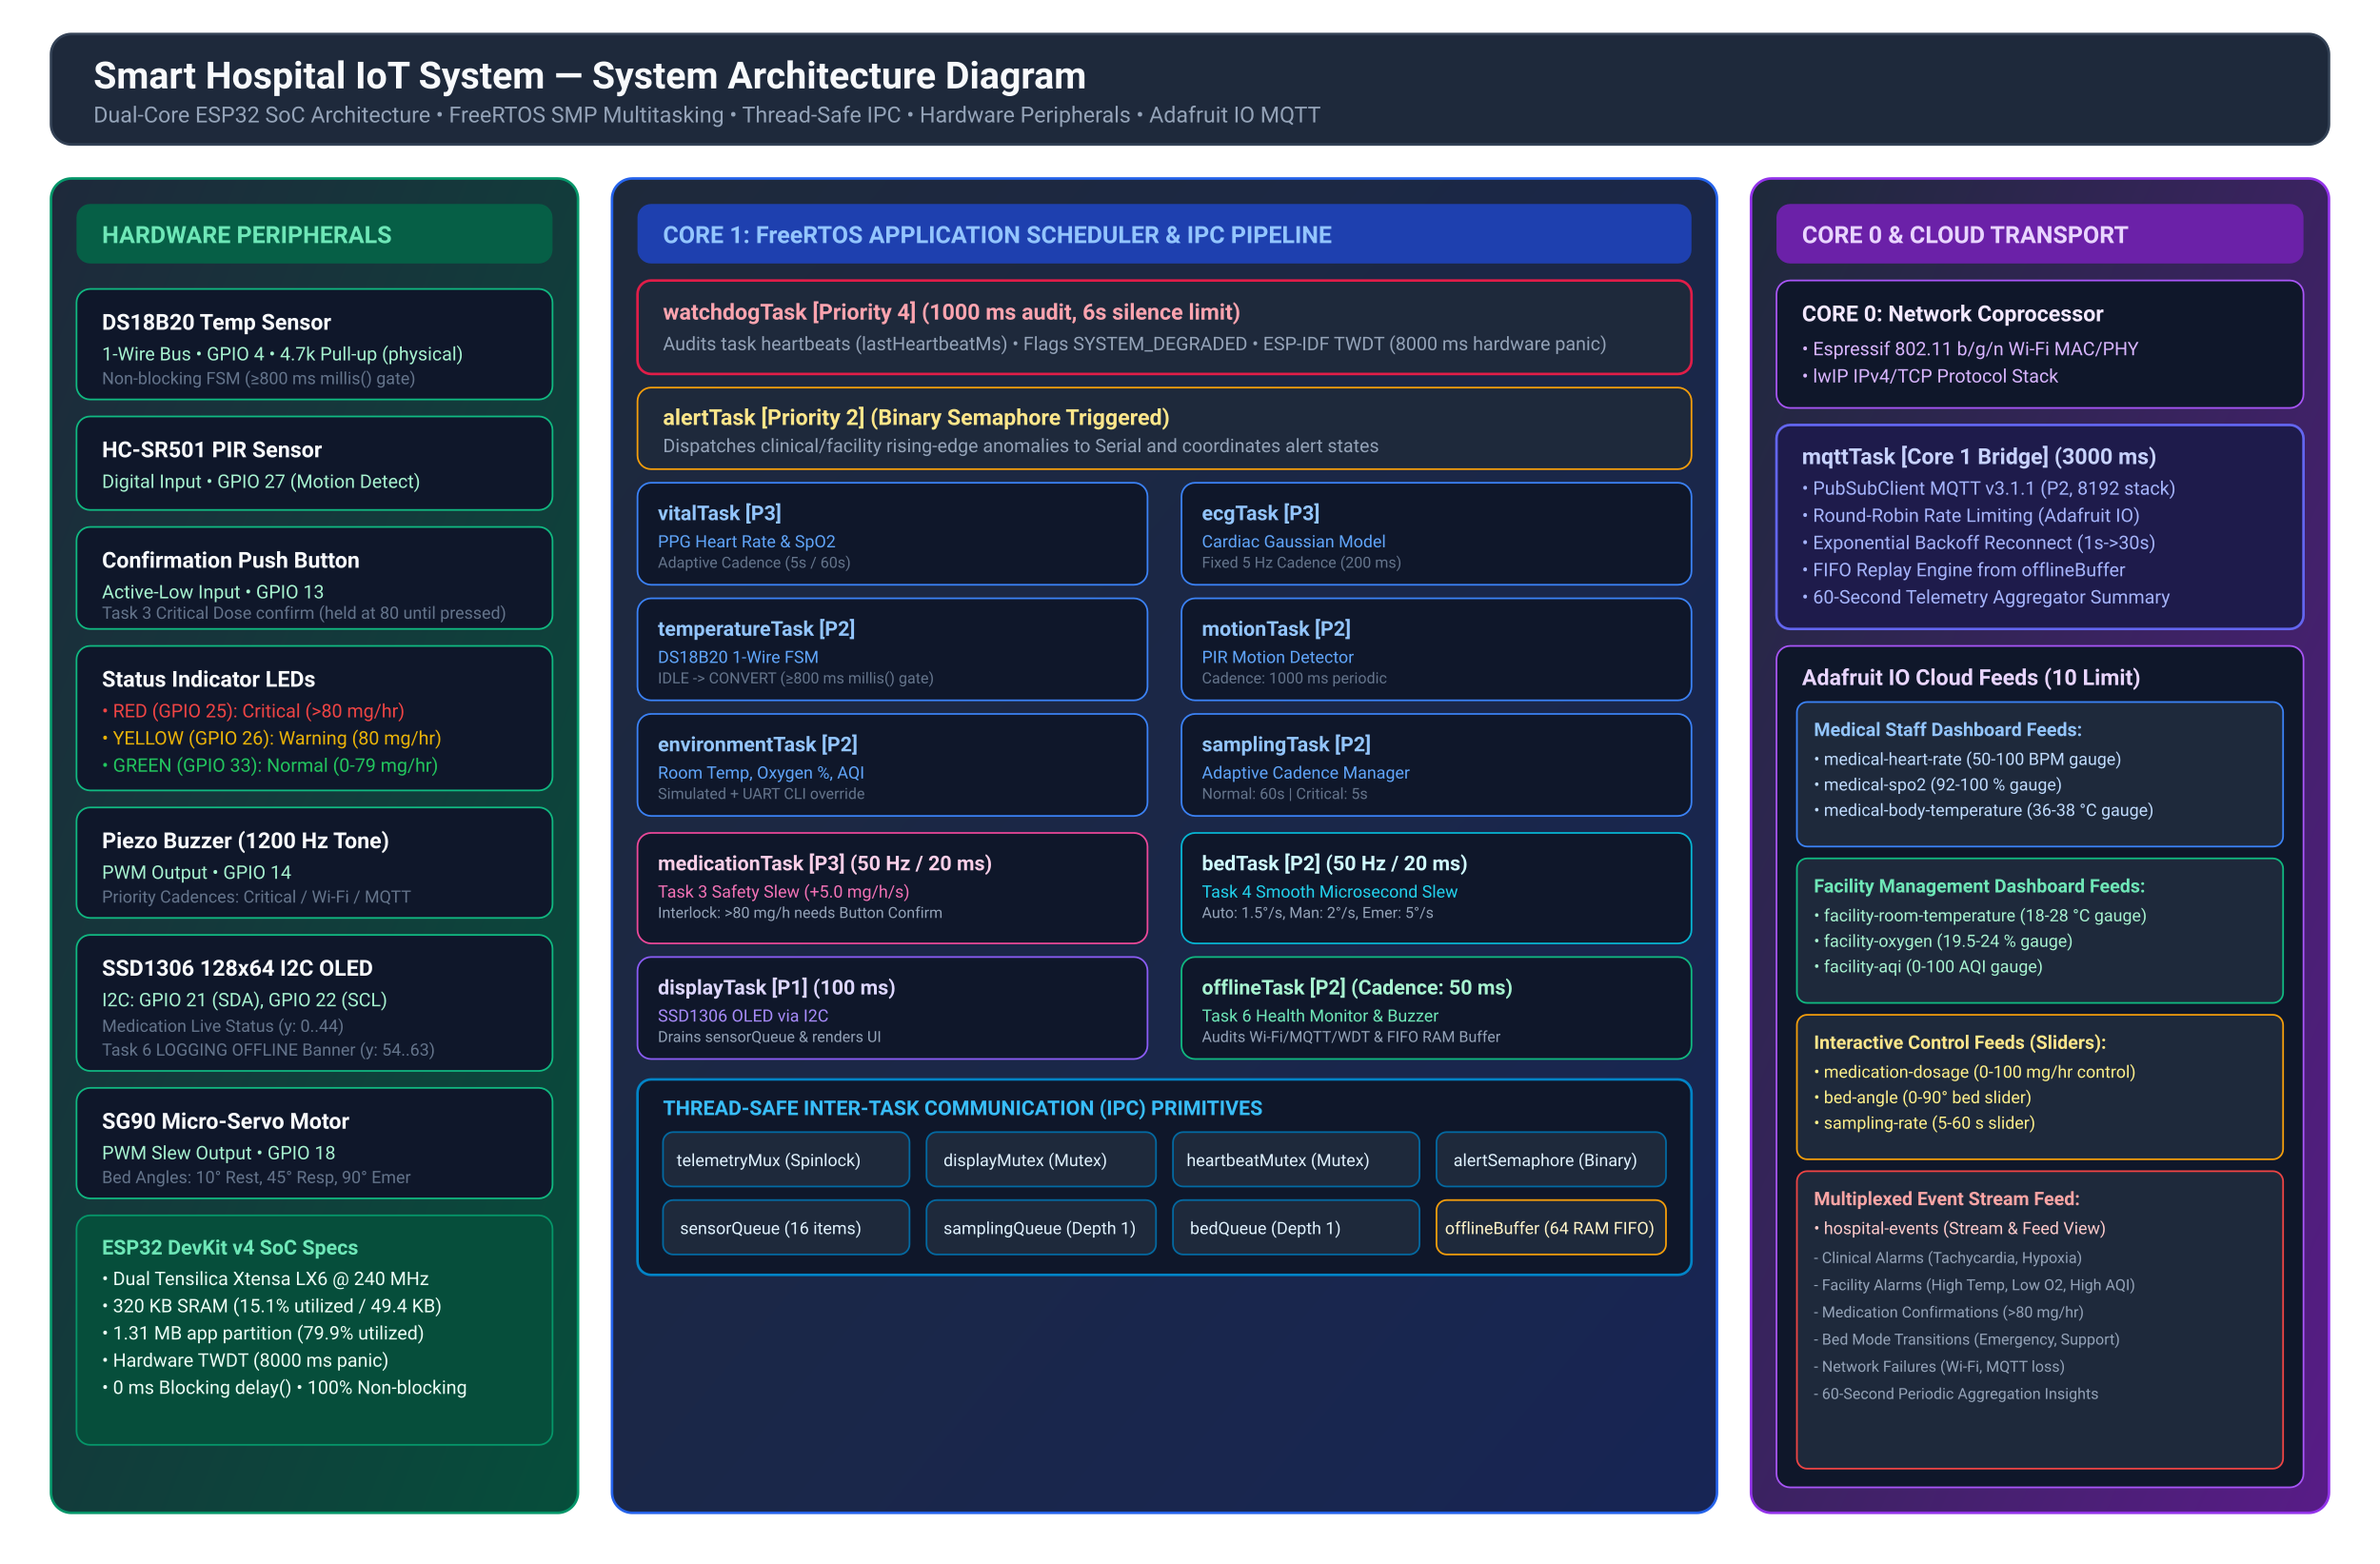
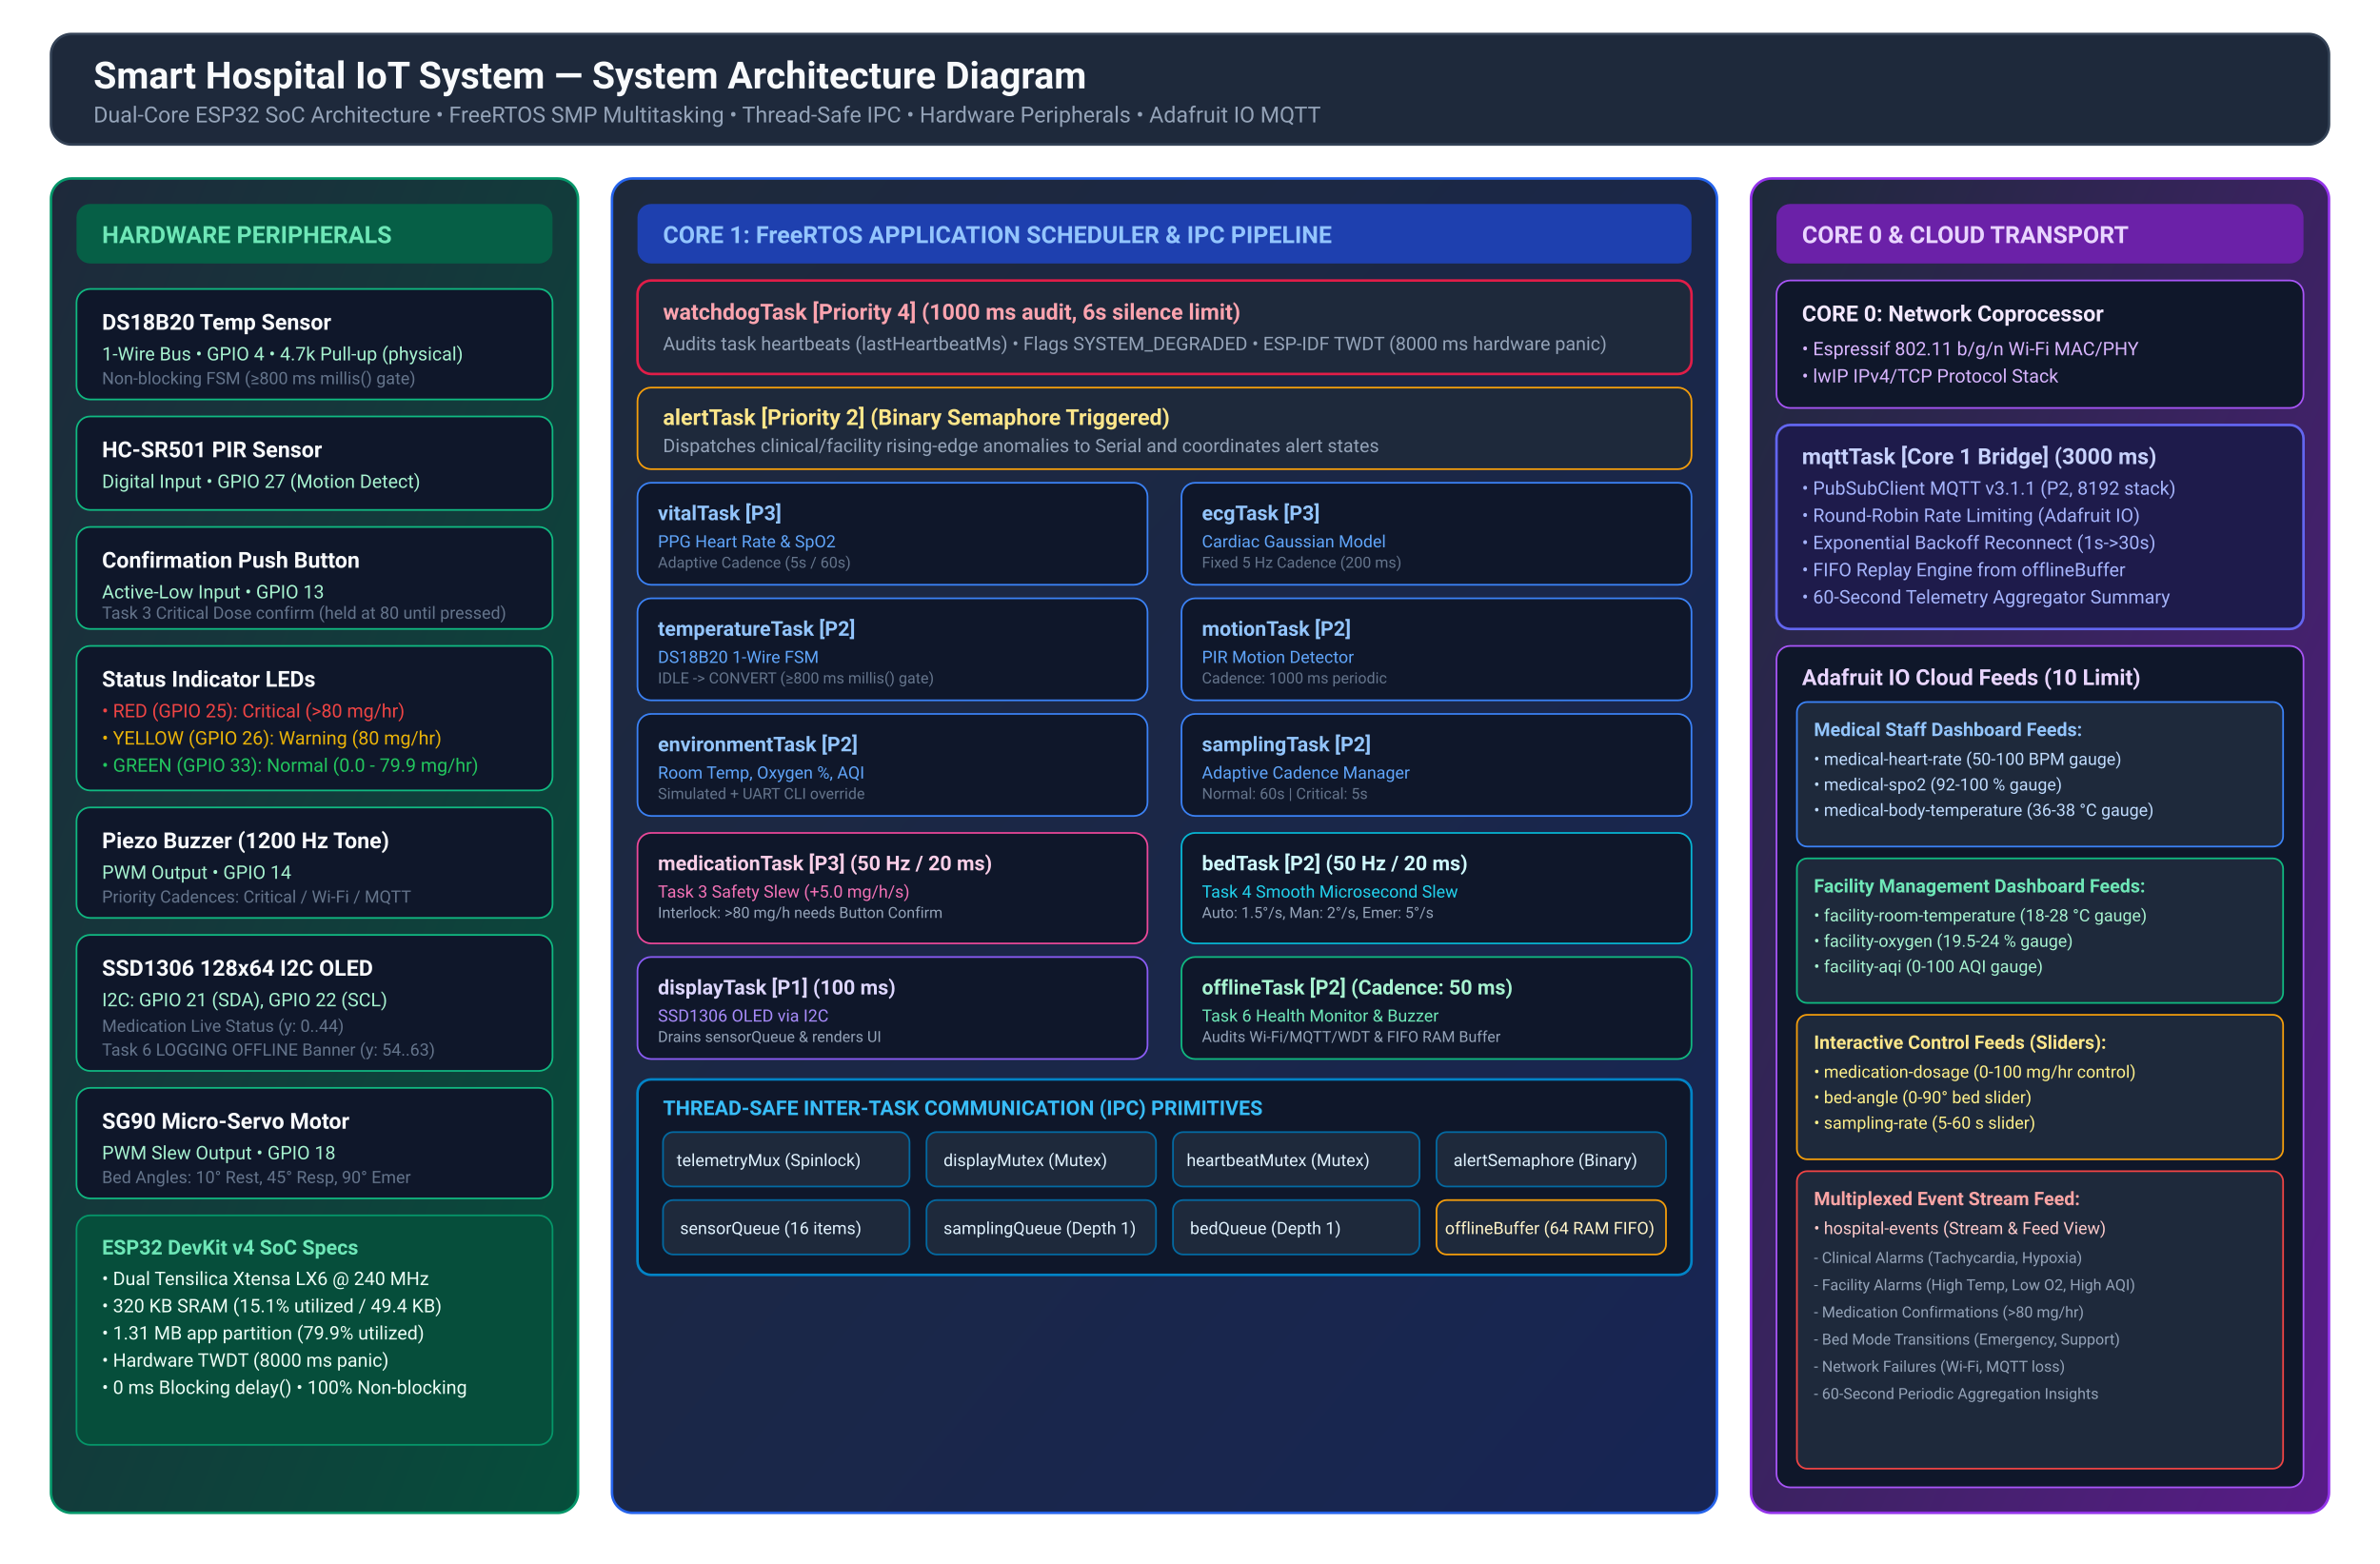
<svg xmlns="http://www.w3.org/2000/svg" viewBox="0 0 1400 920" width="1400" height="920" style="background:#0f172a; font-family:'Segoe UI', -apple-system, BlinkMacSystemFont, Roboto, sans-serif;">
  <defs>
    <linearGradient id="bgGradient" x1="0%" y1="0%" x2="100%" y2="100%">
      <stop offset="0%" stop-color="#0b1120" />
      <stop offset="100%" stop-color="#0f172a" />
    </linearGradient>
    <linearGradient id="cardCore0" x1="0%" y1="0%" x2="100%" y2="100%">
      <stop offset="0%" stop-color="#1e293b" />
      <stop offset="100%" stop-color="#0f172a" />
    </linearGradient>
    <linearGradient id="cardCore1" x1="0%" y1="0%" x2="100%" y2="100%">
      <stop offset="0%" stop-color="#1e293b" />
      <stop offset="100%" stop-color="#172554" />
    </linearGradient>
    <linearGradient id="cardHW" x1="0%" y1="0%" x2="100%" y2="100%">
      <stop offset="0%" stop-color="#1e293b" />
      <stop offset="100%" stop-color="#064e3b" />
    </linearGradient>
    <linearGradient id="cardCloud" x1="0%" y1="0%" x2="100%" y2="100%">
      <stop offset="0%" stop-color="#1e293b" />
      <stop offset="100%" stop-color="#581c87" />
    </linearGradient>
    <marker id="arrow" viewBox="0 0 10 10" refX="6" refY="5" markerWidth="6" markerHeight="6" orient="auto-start-reverse">
      <path d="M 0 1 L 10 5 L 0 9 z" fill="#38bdf8" />
    </marker>
    <marker id="arrowGreen" viewBox="0 0 10 10" refX="6" refY="5" markerWidth="6" markerHeight="6" orient="auto-start-reverse">
      <path d="M 0 1 L 10 5 L 0 9 z" fill="#10b981" />
    </marker>
    <marker id="arrowPurple" viewBox="0 0 10 10" refX="6" refY="5" markerWidth="6" markerHeight="6" orient="auto-start-reverse">
      <path d="M 0 1 L 10 5 L 0 9 z" fill="#c084fc" />
    </marker>
  </defs>
  <rect x="30" y="20" width="1340" height="65" rx="12" fill="#1e293b" stroke="#334155" stroke-width="1.5" />
  <text x="55" y="52" fill="#f8fafc" font-size="22" font-weight="bold">Smart Hospital IoT System — System Architecture Diagram</text>
  <text x="55" y="72" fill="#94a3b8" font-size="13">Dual-Core ESP32 SoC Architecture • FreeRTOS SMP Multitasking • Thread-Safe IPC • Hardware Peripherals • Adafruit IO MQTT</text>
  <rect x="30" y="105" width="310" height="785" rx="12" fill="url(#cardHW)" stroke="#059669" stroke-width="1.5" />
  <rect x="45" y="120" width="280" height="35" rx="8" fill="#065f46" />
  <text x="60" y="143" fill="#6ee7b7" font-size="14" font-weight="bold">HARDWARE PERIPHERALS</text>
  <g transform="translate(45, 170)">
    <rect x="0" y="0" width="280" height="65" rx="8" fill="#0f172a" stroke="#10b981" stroke-width="1" />
    <text x="15" y="24" fill="#f8fafc" font-size="13" font-weight="bold">DS18B20 Temp Sensor</text>
    <text x="15" y="42" fill="#a7f3d0" font-size="11">1-Wire Bus • GPIO 4 • 4.7k Pull-up (physical)</text>
    <text x="15" y="56" fill="#64748b" font-size="10">Non-blocking FSM (≥800 ms millis() gate)</text>
    <rect x="0" y="75" width="280" height="55" rx="8" fill="#0f172a" stroke="#10b981" stroke-width="1" />
    <text x="15" y="99" fill="#f8fafc" font-size="13" font-weight="bold">HC-SR501 PIR Sensor</text>
    <text x="15" y="117" fill="#a7f3d0" font-size="11">Digital Input • GPIO 27 (Motion Detect)</text>
    <rect x="0" y="140" width="280" height="60" rx="8" fill="#0f172a" stroke="#10b981" stroke-width="1" />
    <text x="15" y="164" fill="#f8fafc" font-size="13" font-weight="bold">Confirmation Push Button</text>
    <text x="15" y="182" fill="#a7f3d0" font-size="11">Active-Low Input • GPIO 13</text>
    <text x="15" y="194" fill="#64748b" font-size="10">Task 3 Critical Dose confirm (held at 80 until pressed)</text>
    <rect x="0" y="210" width="280" height="85" rx="8" fill="#0f172a" stroke="#10b981" stroke-width="1" />
    <text x="15" y="234" fill="#f8fafc" font-size="13" font-weight="bold">Status Indicator LEDs</text>
    <text x="15" y="252" fill="#ef4444" font-size="11">• RED (GPIO 25): Critical (&gt;80 mg/hr)</text>
    <text x="15" y="268" fill="#eab308" font-size="11">• YELLOW (GPIO 26): Warning (80 mg/hr)</text>
-     <text x="15" y="284" fill="#22c55e" font-size="11">• GREEN (GPIO 33): Normal (0-79 mg/hr)</text>
+     <text x="15" y="284" fill="#22c55e" font-size="11">• GREEN (GPIO 33): Normal (0.0 - 79.9 mg/hr)</text>
    <rect x="0" y="305" width="280" height="65" rx="8" fill="#0f172a" stroke="#10b981" stroke-width="1" />
    <text x="15" y="329" fill="#f8fafc" font-size="13" font-weight="bold">Piezo Buzzer (1200 Hz Tone)</text>
    <text x="15" y="347" fill="#a7f3d0" font-size="11">PWM Output • GPIO 14</text>
    <text x="15" y="361" fill="#64748b" font-size="10">Priority Cadences: Critical / Wi-Fi / MQTT</text>
    <rect x="0" y="380" width="280" height="80" rx="8" fill="#0f172a" stroke="#10b981" stroke-width="1" />
    <text x="15" y="404" fill="#f8fafc" font-size="13" font-weight="bold">SSD1306 128x64 I2C OLED</text>
    <text x="15" y="422" fill="#a7f3d0" font-size="11">I2C: GPIO 21 (SDA), GPIO 22 (SCL)</text>
    <text x="15" y="437" fill="#64748b" font-size="10">Medication Live Status (y: 0..44)</text>
    <text x="15" y="451" fill="#64748b" font-size="10">Task 6 LOGGING OFFLINE Banner (y: 54..63)</text>
    <rect x="0" y="470" width="280" height="65" rx="8" fill="#0f172a" stroke="#10b981" stroke-width="1" />
    <text x="15" y="494" fill="#f8fafc" font-size="13" font-weight="bold">SG90 Micro-Servo Motor</text>
    <text x="15" y="512" fill="#a7f3d0" font-size="11">PWM Slew Output • GPIO 18</text>
    <text x="15" y="526" fill="#64748b" font-size="10">Bed Angles: 10° Rest, 45° Resp, 90° Emer</text>
    <rect x="0" y="545" width="280" height="135" rx="8" fill="#064e3b" stroke="#059669" stroke-width="1" />
    <text x="15" y="568" fill="#6ee7b7" font-size="12" font-weight="bold">ESP32 DevKit v4 SoC Specs</text>
    <text x="15" y="586" fill="#ecfdf5" font-size="11">• Dual Tensilica Xtensa LX6 @ 240 MHz</text>
    <text x="15" y="602" fill="#ecfdf5" font-size="11">• 320 KB SRAM (15.1% utilized / 49.4 KB)</text>
    <text x="15" y="618" fill="#ecfdf5" font-size="11">• 1.31 MB app partition (79.9% utilized)</text>
    <text x="15" y="634" fill="#ecfdf5" font-size="11">• Hardware TWDT (8000 ms panic)</text>
    <text x="15" y="650" fill="#ecfdf5" font-size="11">• 0 ms Blocking delay() • 100% Non-blocking</text>
  </g>
  <rect x="360" y="105" width="650" height="785" rx="12" fill="url(#cardCore1)" stroke="#2563eb" stroke-width="1.5" />
  <rect x="375" y="120" width="620" height="35" rx="8" fill="#1e40af" />
  <text x="390" y="143" fill="#93c5fd" font-size="14" font-weight="bold">CORE 1: FreeRTOS APPLICATION SCHEDULER &amp; IPC PIPELINE</text>
  <rect x="375" y="165" width="620" height="55" rx="8" fill="#1e293b" stroke="#e11d48" stroke-width="1.5" />
  <text x="390" y="188" fill="#fda4af" font-size="13" font-weight="bold">watchdogTask [Priority 4] (1000 ms audit, 6s silence limit)</text>
  <text x="390" y="206" fill="#94a3b8" font-size="11">Audits task heartbeats (lastHeartbeatMs) • Flags SYSTEM_DEGRADED • ESP-IDF TWDT (8000 ms hardware panic)</text>
  <rect x="375" y="228" width="620" height="48" rx="8" fill="#1e293b" stroke="#f59e0b" stroke-width="1" />
  <text x="390" y="250" fill="#fde68a" font-size="13" font-weight="bold">alertTask [Priority 2] (Binary Semaphore Triggered)</text>
  <text x="390" y="266" fill="#94a3b8" font-size="11">Dispatches clinical/facility rising-edge anomalies to Serial and coordinates alert states</text>
  <g transform="translate(375, 284)">
    <rect x="0" y="0" width="300" height="60" rx="8" fill="#0f172a" stroke="#3b82f6" stroke-width="1" />
    <text x="12" y="22" fill="#93c5fd" font-size="12" font-weight="bold">vitalTask [P3]</text>
    <text x="12" y="38" fill="#60a5fa" font-size="10">PPG Heart Rate &amp; SpO2</text>
    <text x="12" y="50" fill="#64748b" font-size="9">Adaptive Cadence (5s / 60s)</text>
    <rect x="320" y="0" width="300" height="60" rx="8" fill="#0f172a" stroke="#3b82f6" stroke-width="1" />
    <text x="332" y="22" fill="#93c5fd" font-size="12" font-weight="bold">ecgTask [P3]</text>
    <text x="332" y="38" fill="#60a5fa" font-size="10">Cardiac Gaussian Model</text>
    <text x="332" y="50" fill="#64748b" font-size="9">Fixed 5 Hz Cadence (200 ms)</text>
    <rect x="0" y="68" width="300" height="60" rx="8" fill="#0f172a" stroke="#3b82f6" stroke-width="1" />
    <text x="12" y="90" fill="#93c5fd" font-size="12" font-weight="bold">temperatureTask [P2]</text>
    <text x="12" y="106" fill="#60a5fa" font-size="10">DS18B20 1-Wire FSM</text>
    <text x="12" y="118" fill="#64748b" font-size="9">IDLE -&gt; CONVERT (≥800 ms millis() gate)</text>
    <rect x="320" y="68" width="300" height="60" rx="8" fill="#0f172a" stroke="#3b82f6" stroke-width="1" />
    <text x="332" y="90" fill="#93c5fd" font-size="12" font-weight="bold">motionTask [P2]</text>
    <text x="332" y="106" fill="#60a5fa" font-size="10">PIR Motion Detector</text>
    <text x="332" y="118" fill="#64748b" font-size="9">Cadence: 1000 ms periodic</text>
    <rect x="0" y="136" width="300" height="60" rx="8" fill="#0f172a" stroke="#3b82f6" stroke-width="1" />
    <text x="12" y="158" fill="#93c5fd" font-size="12" font-weight="bold">environmentTask [P2]</text>
    <text x="12" y="174" fill="#60a5fa" font-size="10">Room Temp, Oxygen %, AQI</text>
    <text x="12" y="186" fill="#64748b" font-size="9">Simulated + UART CLI override</text>
    <rect x="320" y="136" width="300" height="60" rx="8" fill="#0f172a" stroke="#3b82f6" stroke-width="1" />
    <text x="332" y="158" fill="#93c5fd" font-size="12" font-weight="bold">samplingTask [P2]</text>
    <text x="332" y="174" fill="#60a5fa" font-size="10">Adaptive Cadence Manager</text>
    <text x="332" y="186" fill="#64748b" font-size="9">Normal: 60s | Critical: 5s</text>
  </g>
  <g transform="translate(375, 490)">
    <rect x="0" y="0" width="300" height="65" rx="8" fill="#0f172a" stroke="#ec4899" stroke-width="1" />
    <text x="12" y="22" fill="#fbcfe8" font-size="12" font-weight="bold">medicationTask [P3] (50 Hz / 20 ms)</text>
    <text x="12" y="38" fill="#f472b6" font-size="10">Task 3 Safety Slew (+5.0 mg/h/s)</text>
    <text x="12" y="50" fill="#94a3b8" font-size="9">Interlock: &gt;80 mg/h needs Button Confirm</text>
    <rect x="320" y="0" width="300" height="65" rx="8" fill="#0f172a" stroke="#06b6d4" stroke-width="1" />
    <text x="332" y="22" fill="#cffafe" font-size="12" font-weight="bold">bedTask [P2] (50 Hz / 20 ms)</text>
    <text x="332" y="38" fill="#22d3ee" font-size="10">Task 4 Smooth Microsecond Slew</text>
    <text x="332" y="50" fill="#94a3b8" font-size="9">Auto: 1.5°/s, Man: 2°/s, Emer: 5°/s</text>
    <rect x="0" y="73" width="300" height="60" rx="8" fill="#0f172a" stroke="#8b5cf6" stroke-width="1" />
    <text x="12" y="95" fill="#ddd6fe" font-size="12" font-weight="bold">displayTask [P1] (100 ms)</text>
    <text x="12" y="111" fill="#a78bfa" font-size="10">SSD1306 OLED via I2C</text>
    <text x="12" y="123" fill="#94a3b8" font-size="9">Drains sensorQueue &amp; renders UI</text>
    <rect x="320" y="73" width="300" height="60" rx="8" fill="#0f172a" stroke="#10b981" stroke-width="1" />
    <text x="332" y="95" fill="#a7f3d0" font-size="12" font-weight="bold">offlineTask [P2] (Cadence: 50 ms)</text>
    <text x="332" y="111" fill="#6ee7b7" font-size="10">Task 6 Health Monitor &amp; Buzzer</text>
    <text x="332" y="123" fill="#94a3b8" font-size="9">Audits Wi-Fi/MQTT/WDT &amp; FIFO RAM Buffer</text>
  </g>
  <rect x="375" y="635" width="620" height="115" rx="8" fill="#0f172a" stroke="#0284c7" stroke-width="1.5" />
  <text x="390" y="656" fill="#38bdf8" font-size="12" font-weight="bold">THREAD-SAFE INTER-TASK COMMUNICATION (IPC) PRIMITIVES</text>
  <rect x="390" y="666" width="145" height="32" rx="6" fill="#1e293b" stroke="#0369a1" />
  <text x="398" y="686" fill="#e0f2fe" font-size="10">telemetryMux (Spinlock)</text>
  <rect x="545" y="666" width="135" height="32" rx="6" fill="#1e293b" stroke="#0369a1" />
  <text x="555" y="686" fill="#e0f2fe" font-size="10">displayMutex (Mutex)</text>
  <rect x="690" y="666" width="145" height="32" rx="6" fill="#1e293b" stroke="#0369a1" />
  <text x="698" y="686" fill="#e0f2fe" font-size="10">heartbeatMutex (Mutex)</text>
  <rect x="845" y="666" width="135" height="32" rx="6" fill="#1e293b" stroke="#0369a1" />
  <text x="855" y="686" fill="#e0f2fe" font-size="10">alertSemaphore (Binary)</text>
  <rect x="390" y="706" width="145" height="32" rx="6" fill="#1e293b" stroke="#0369a1" />
  <text x="400" y="726" fill="#e0f2fe" font-size="10">sensorQueue (16 items)</text>
  <rect x="545" y="706" width="135" height="32" rx="6" fill="#1e293b" stroke="#0369a1" />
  <text x="555" y="726" fill="#e0f2fe" font-size="10">samplingQueue (Depth 1)</text>
  <rect x="690" y="706" width="145" height="32" rx="6" fill="#1e293b" stroke="#0369a1" />
  <text x="700" y="726" fill="#e0f2fe" font-size="10">bedQueue (Depth 1)</text>
  <rect x="845" y="706" width="135" height="32" rx="6" fill="#1e293b" stroke="#f59e0b" />
  <text x="850" y="726" fill="#fef3c7" font-size="10">offlineBuffer (64 RAM FIFO)</text>
  <rect x="1030" y="105" width="340" height="785" rx="12" fill="url(#cardCloud)" stroke="#9333ea" stroke-width="1.5" />
  <rect x="1045" y="120" width="310" height="35" rx="8" fill="#6b21a8" />
  <text x="1060" y="143" fill="#e9d5ff" font-size="14" font-weight="bold">CORE 0 &amp; CLOUD TRANSPORT</text>
  <g transform="translate(1045, 165)">
    <rect x="0" y="0" width="310" height="75" rx="8" fill="#0f172a" stroke="#a855f7" stroke-width="1" />
    <text x="15" y="24" fill="#f3e8ff" font-size="13" font-weight="bold">CORE 0: Network Coprocessor</text>
    <text x="15" y="44" fill="#d8b4fe" font-size="11">• Espressif 802.11 b/g/n Wi-Fi MAC/PHY</text>
    <text x="15" y="60" fill="#d8b4fe" font-size="11">• lwIP IPv4/TCP Protocol Stack</text>
    <rect x="0" y="85" width="310" height="120" rx="8" fill="#1e1b4b" stroke="#6366f1" stroke-width="1.5" />
    <text x="15" y="108" fill="#c7d2fe" font-size="13" font-weight="bold">mqttTask [Core 1 Bridge] (3000 ms)</text>
    <text x="15" y="126" fill="#a5b4fc" font-size="11">• PubSubClient MQTT v3.1.1 (P2, 8192 stack)</text>
    <text x="15" y="142" fill="#a5b4fc" font-size="11">• Round-Robin Rate Limiting (Adafruit IO)</text>
    <text x="15" y="158" fill="#a5b4fc" font-size="11">• Exponential Backoff Reconnect (1s-&gt;30s)</text>
    <text x="15" y="174" fill="#a5b4fc" font-size="11">• FIFO Replay Engine from offlineBuffer</text>
    <text x="15" y="190" fill="#a5b4fc" font-size="11">• 60-Second Telemetry Aggregator Summary</text>
    <rect x="0" y="215" width="310" height="495" rx="8" fill="#0f172a" stroke="#a855f7" stroke-width="1" />
    <text x="15" y="238" fill="#e9d5ff" font-size="13" font-weight="bold">Adafruit IO Cloud Feeds (10 Limit)</text>
    <rect x="12" y="248" width="286" height="85" rx="6" fill="#1e293b" stroke="#3b82f6" />
    <text x="22" y="268" fill="#93c5fd" font-size="11" font-weight="bold">Medical Staff Dashboard Feeds:</text>
    <text x="22" y="285" fill="#bfdbfe" font-size="10">• medical-heart-rate (50-100 BPM gauge)</text>
    <text x="22" y="300" fill="#bfdbfe" font-size="10">• medical-spo2 (92-100 % gauge)</text>
    <text x="22" y="315" fill="#bfdbfe" font-size="10">• medical-body-temperature (36-38 °C gauge)</text>
    <rect x="12" y="340" width="286" height="85" rx="6" fill="#1e293b" stroke="#10b981" />
    <text x="22" y="360" fill="#6ee7b7" font-size="11" font-weight="bold">Facility Management Dashboard Feeds:</text>
    <text x="22" y="377" fill="#a7f3d0" font-size="10">• facility-room-temperature (18-28 °C gauge)</text>
    <text x="22" y="392" fill="#a7f3d0" font-size="10">• facility-oxygen (19.5-24 % gauge)</text>
    <text x="22" y="407" fill="#a7f3d0" font-size="10">• facility-aqi (0-100 AQI gauge)</text>
    <rect x="12" y="432" width="286" height="85" rx="6" fill="#1e293b" stroke="#f59e0b" />
    <text x="22" y="452" fill="#fde68a" font-size="11" font-weight="bold">Interactive Control Feeds (Sliders):</text>
    <text x="22" y="469" fill="#fef08a" font-size="10">• medication-dosage (0-100 mg/hr control)</text>
    <text x="22" y="484" fill="#fef08a" font-size="10">• bed-angle (0-90° bed slider)</text>
    <text x="22" y="499" fill="#fef08a" font-size="10">• sampling-rate (5-60 s slider)</text>
    <rect x="12" y="524" width="286" height="175" rx="6" fill="#1e293b" stroke="#ef4444" />
    <text x="22" y="544" fill="#fca5a5" font-size="11" font-weight="bold">Multiplexed Event Stream Feed:</text>
    <text x="22" y="561" fill="#fecaca" font-size="10">• hospital-events (Stream &amp; Feed View)</text>
    <text x="22" y="578" fill="#94a3b8" font-size="9">  - Clinical Alarms (Tachycardia, Hypoxia)</text>
    <text x="22" y="594" fill="#94a3b8" font-size="9">  - Facility Alarms (High Temp, Low O2, High AQI)</text>
    <text x="22" y="610" fill="#94a3b8" font-size="9">  - Medication Confirmations (&gt;80 mg/hr)</text>
    <text x="22" y="626" fill="#94a3b8" font-size="9">  - Bed Mode Transitions (Emergency, Support)</text>
    <text x="22" y="642" fill="#94a3b8" font-size="9">  - Network Failures (Wi-Fi, MQTT loss)</text>
    <text x="22" y="658" fill="#94a3b8" font-size="9">  - 60-Second Periodic Aggregation Insights</text>
  </g>
</svg>
